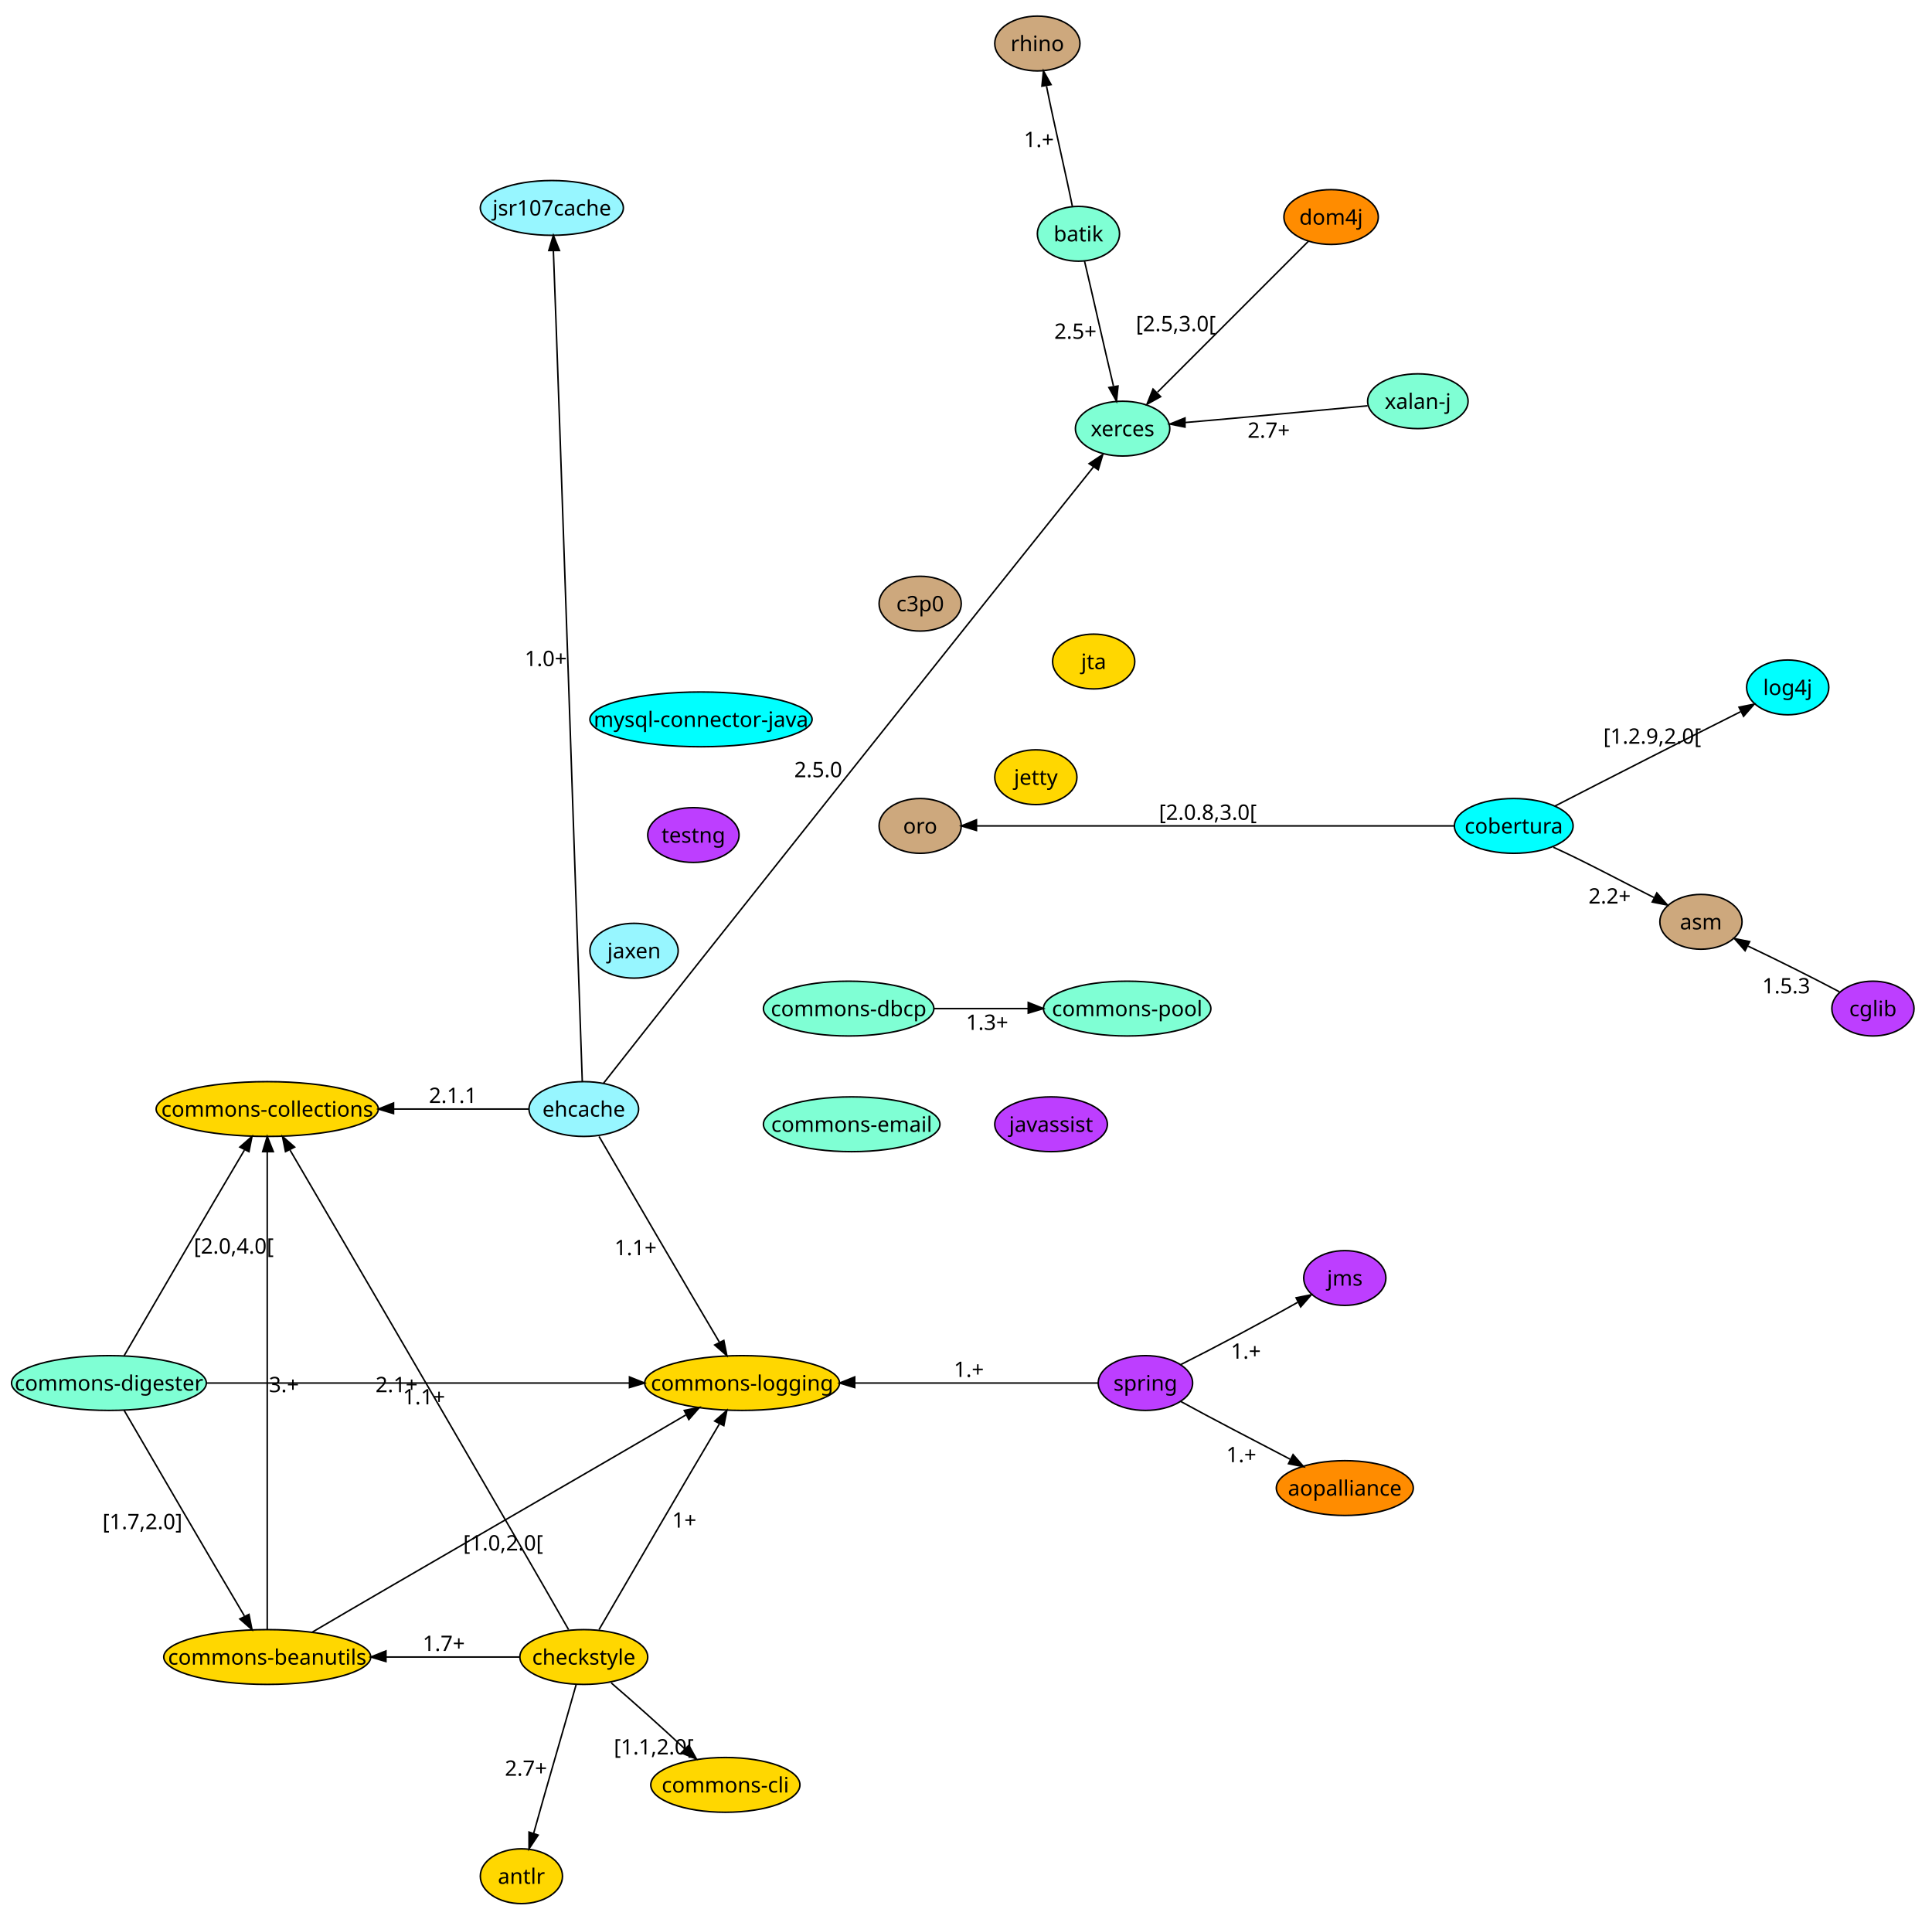
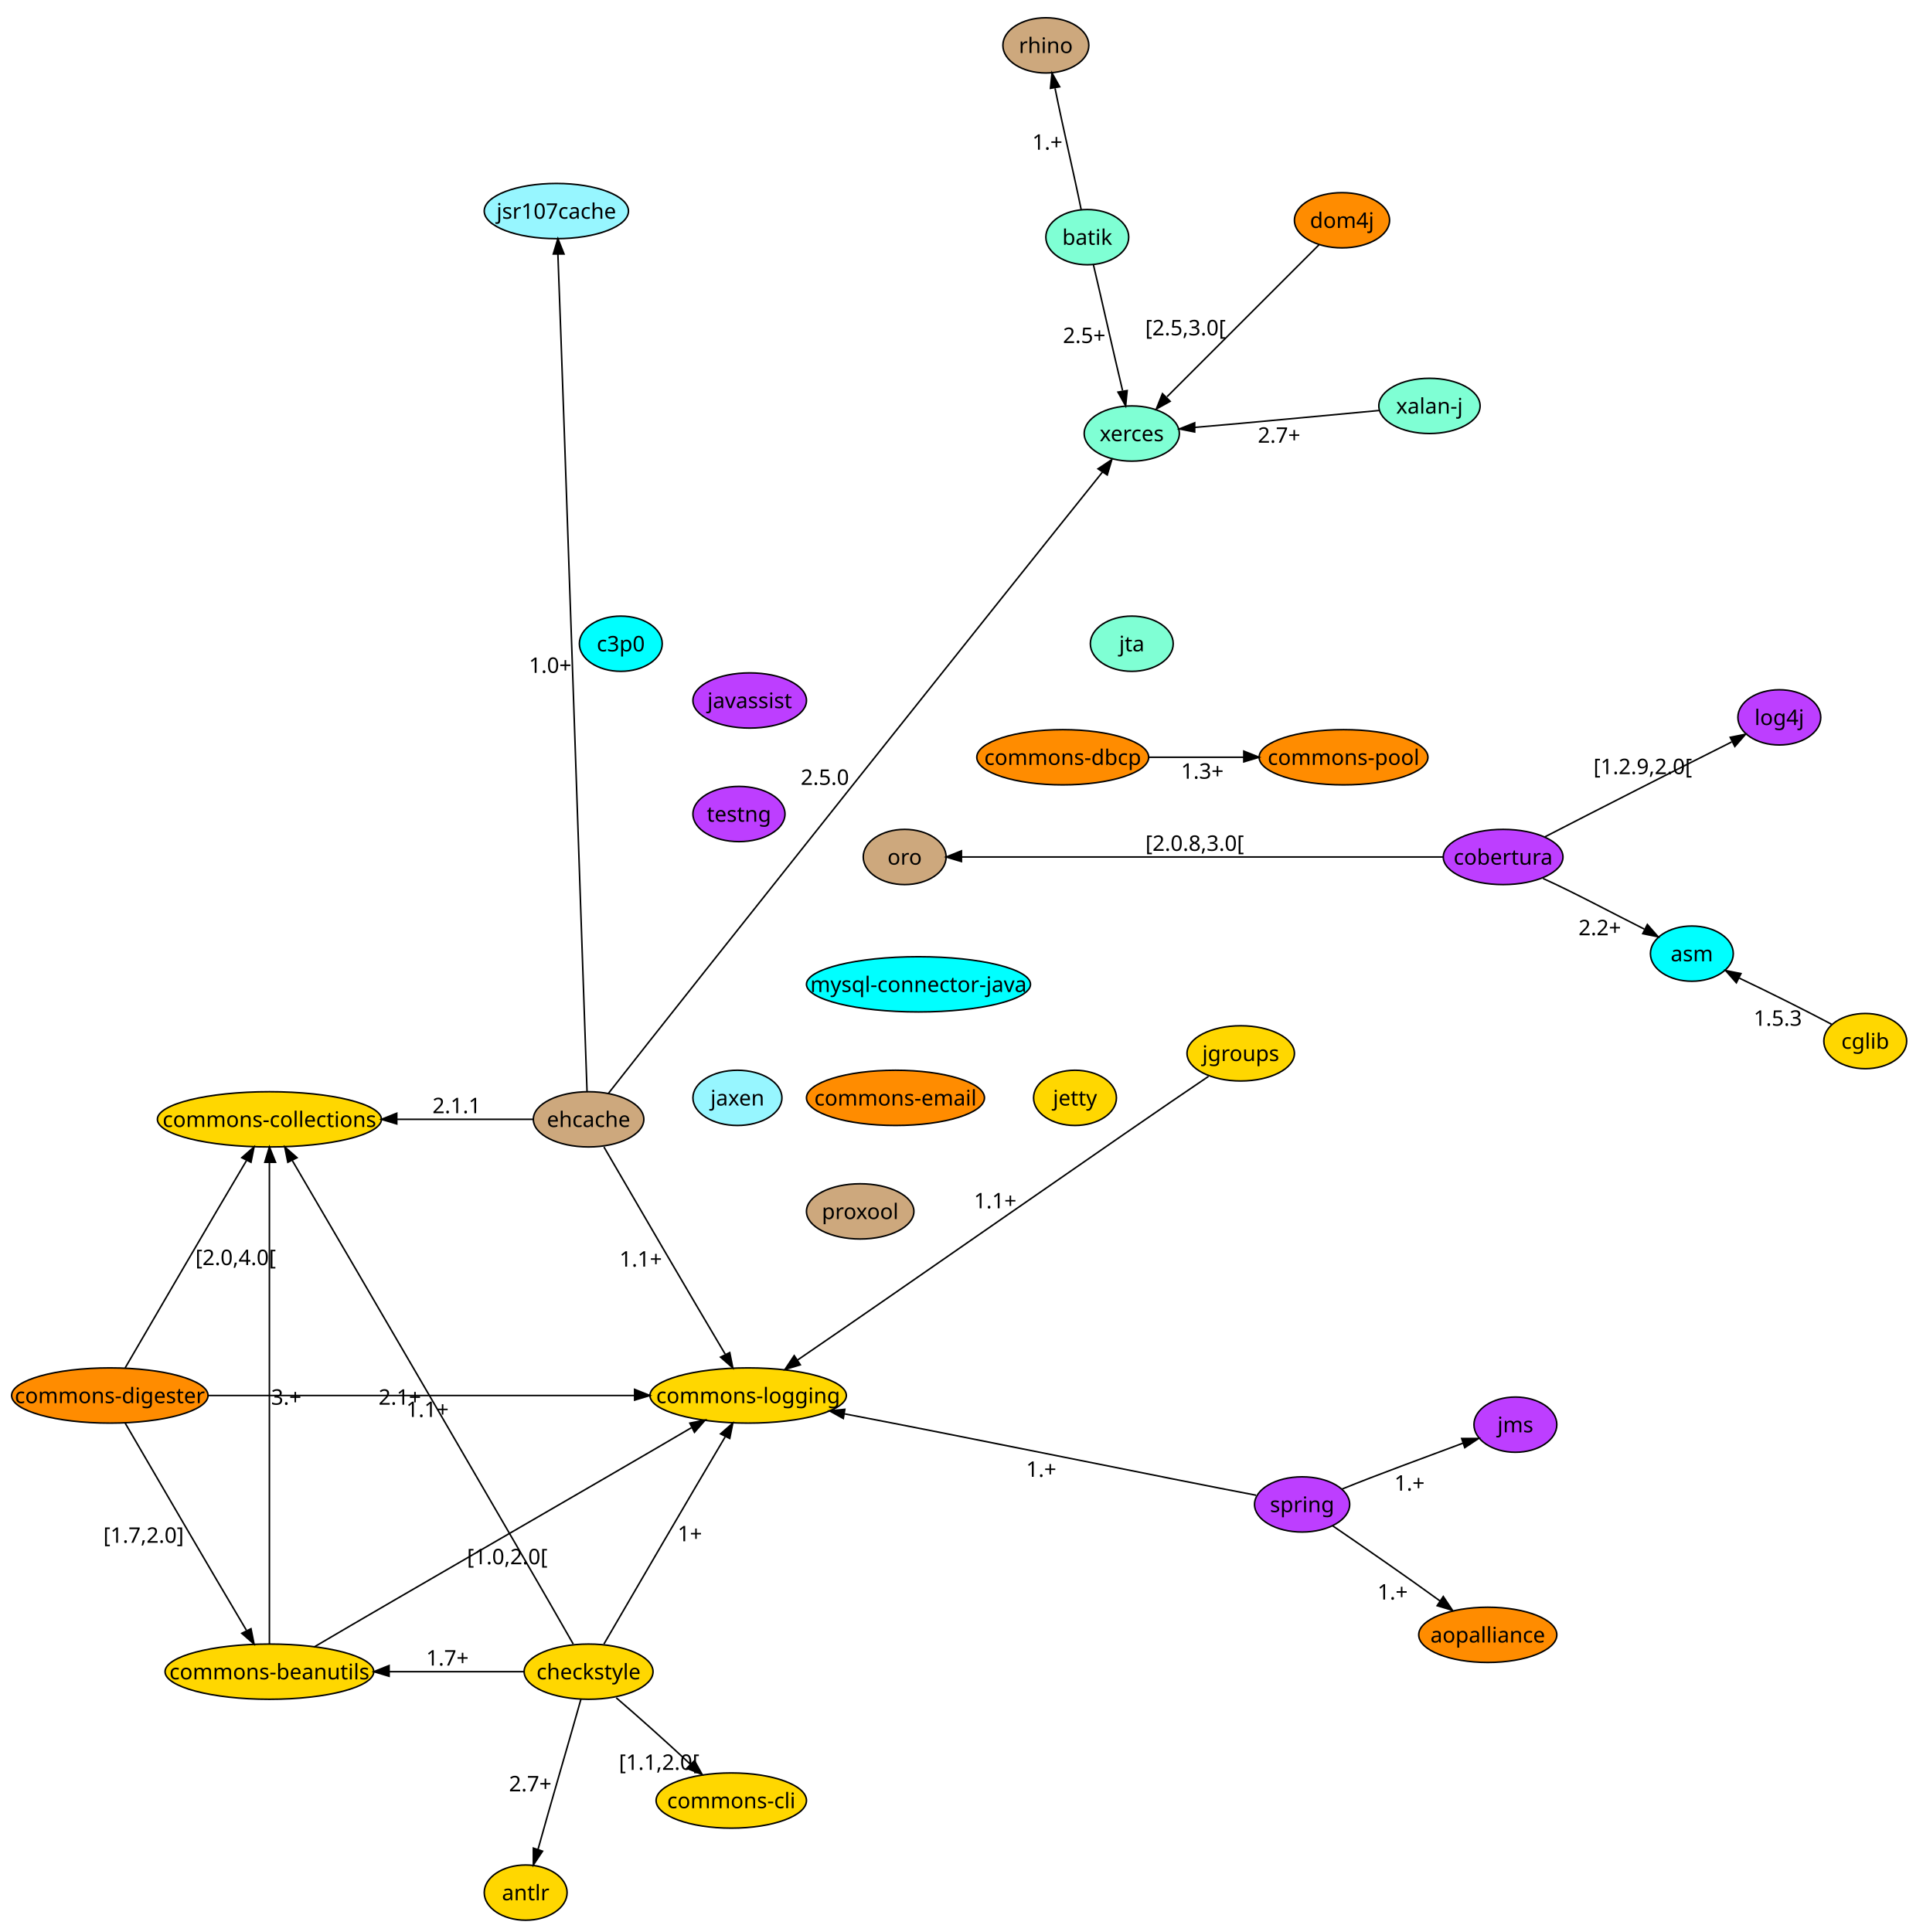
- <svg xmlns="http://www.w3.org/2000/svg" width="804pt" height="797pt" viewBox="-1 -1 803 796">
-   <g id="graph0" class="graph" transform="scale(0.632588)" style="font-family:Times-Roman;font-size:14.00;">
+ <svg xmlns="http://www.w3.org/2000/svg" width="800pt" height="804pt" viewBox="-1 -1 799 803">
+   <g id="graph0" class="graph" transform="scale(0.637681)" style="font-family:Times-Roman;font-size:14.00;">
    <g id="node3" class="node">
-       <ellipse cx="454" cy="547" rx="30" ry="18" style="fill:#bd3eff;stroke:black;" />
-       <text text-anchor="middle" x="454" y="552">testng</text>
+       <ellipse cx="480" cy="529" rx="30" ry="18" style="fill:#bd3eff;stroke:black;" />
+       <text text-anchor="middle" x="480" y="534">testng</text>
    </g>
    <g id="node6" class="node">
-       <ellipse cx="415" cy="623" rx="29" ry="18" style="fill:#97f6ff;stroke:black;" />
-       <text text-anchor="middle" x="415" y="628">jaxen</text>
+       <ellipse cx="479" cy="714" rx="29" ry="18" style="fill:#97f6ff;stroke:black;" />
+       <text text-anchor="middle" x="479" y="719">jaxen</text>
    </g>
    <g id="node9" class="node">
-       <ellipse cx="382" cy="1087" rx="42" ry="18" style="fill:gold;stroke:black;" />
-       <text text-anchor="middle" x="382" y="1092">checkstyle</text>
+       <ellipse cx="382" cy="1088" rx="42" ry="18" style="fill:gold;stroke:black;" />
+       <text text-anchor="middle" x="382" y="1093">checkstyle</text>
    </g>
    <g id="node11" class="node">
-       <ellipse cx="341" cy="1231" rx="27" ry="18" style="fill:gold;stroke:black;" />
-       <text text-anchor="middle" x="341" y="1236">antlr</text>
+       <ellipse cx="341" cy="1232" rx="27" ry="18" style="fill:gold;stroke:black;" />
+       <text text-anchor="middle" x="341" y="1237">antlr</text>
    </g>
    <g id="edge8" class="edge">
-       <path style="fill:none;stroke:black;" d="M377,1105C370,1130 357,1174 349,1203" />
-       <polygon style="fill:black;stroke:black;" points="352,1204 346,1213 346,1202 352,1204" />
-       <text text-anchor="middle" x="344" y="1165">2.7+</text>
+       <path style="fill:none;stroke:black;" d="M377,1106C370,1131 357,1175 349,1204" />
+       <polygon style="fill:black;stroke:black;" points="352,1205 346,1214 346,1203 352,1205" />
+       <text text-anchor="middle" x="344" y="1166">2.7+</text>
    </g>
    <g id="node13" class="node">
-       <ellipse cx="475" cy="1171" rx="49" ry="18" style="fill:gold;stroke:black;" />
-       <text text-anchor="middle" x="475" y="1176">commons-cli</text>
+       <ellipse cx="475" cy="1172" rx="49" ry="18" style="fill:gold;stroke:black;" />
+       <text text-anchor="middle" x="475" y="1177">commons-cli</text>
    </g>
    <g id="edge10" class="edge">
-       <path style="fill:none;stroke:black;" d="M400,1104C414,1116 433,1133 448,1147" />
-       <polygon style="fill:black;stroke:black;" points="451,1145 456,1154 446,1150 451,1145" />
-       <text text-anchor="middle" x="428" y="1151">[1.1,2.0[</text>
+       <path style="fill:none;stroke:black;" d="M400,1105C414,1117 433,1134 448,1148" />
+       <polygon style="fill:black;stroke:black;" points="451,1146 456,1155 446,1151 451,1146" />
+       <text text-anchor="middle" x="428" y="1152">[1.1,2.0[</text>
    </g>
    <g id="node15" class="node">
-       <ellipse cx="174" cy="727" rx="73" ry="18" style="fill:gold;stroke:black;" />
-       <text text-anchor="middle" x="174" y="732">commons-collections</text>
+       <ellipse cx="174" cy="728" rx="73" ry="18" style="fill:gold;stroke:black;" />
+       <text text-anchor="middle" x="174" y="733">commons-collections</text>
    </g>
    <g id="edge12" class="edge">
-       <path style="fill:none;stroke:black;" d="M372,1069C339,1011 230,824 189,754" />
-       <polygon style="fill:black;stroke:black;" points="186,755 184,745 192,752 186,755" />
-       <text text-anchor="middle" x="259" y="913">2.1+</text>
+       <path style="fill:none;stroke:black;" d="M372,1070C339,1012 230,825 189,755" />
+       <polygon style="fill:black;stroke:black;" points="186,756 184,746 192,753 186,756" />
+       <text text-anchor="middle" x="259" y="914">2.1+</text>
    </g>
    <g id="node17" class="node">
-       <ellipse cx="486" cy="907" rx="64" ry="18" style="fill:gold;stroke:black;" />
-       <text text-anchor="middle" x="486" y="912">commons-logging</text>
+       <ellipse cx="486" cy="908" rx="64" ry="18" style="fill:gold;stroke:black;" />
+       <text text-anchor="middle" x="486" y="913">commons-logging</text>
    </g>
    <g id="edge14" class="edge">
-       <path style="fill:none;stroke:black;" d="M392,1069C410,1038 449,971 471,934" />
-       <polygon style="fill:black;stroke:black;" points="468,932 476,925 474,935 468,932" />
-       <text text-anchor="middle" x="448" y="1002">1+</text>
+       <path style="fill:none;stroke:black;" d="M392,1070C410,1039 449,972 471,935" />
+       <polygon style="fill:black;stroke:black;" points="468,933 476,926 474,936 468,933" />
+       <text text-anchor="middle" x="448" y="1003">1+</text>
    </g>
    <g id="node19" class="node">
-       <ellipse cx="174" cy="1087" rx="68" ry="18" style="fill:gold;stroke:black;" />
-       <text text-anchor="middle" x="174" y="1092">commons-beanutils</text>
+       <ellipse cx="174" cy="1088" rx="68" ry="18" style="fill:gold;stroke:black;" />
+       <text text-anchor="middle" x="174" y="1093">commons-beanutils</text>
    </g>
    <g id="edge16" class="edge">
-       <path style="fill:none;stroke:black;" d="M340,1087C315,1087 282,1087 252,1087" />
-       <polygon style="fill:black;stroke:black;" points="252,1090 242,1087 252,1083 252,1090" />
-       <text text-anchor="middle" x="290" y="1083">1.7+</text>
-     </g>
-     <g id="edge68" class="edge">
-       <path style="fill:none;stroke:black;" d="M174,1069C174,1010 174,826 174,755" />
-       <polygon style="fill:black;stroke:black;" points="171,755 174,745 178,755 171,755" />
-       <text text-anchor="middle" x="185" y="913">3.+</text>
-     </g>
-     <g id="edge66" class="edge">
-       <path style="fill:none;stroke:black;" d="M203,1071C259,1038 386,965 449,928" />
-       <polygon style="fill:black;stroke:black;" points="448,925 458,923 451,931 448,925" />
-       <text text-anchor="middle" x="329" y="1017">[1.0,2.0[</text>
+       <path style="fill:none;stroke:black;" d="M340,1088C315,1088 282,1088 252,1088" />
+       <polygon style="fill:black;stroke:black;" points="252,1091 242,1088 252,1084 252,1091" />
+       <text text-anchor="middle" x="290" y="1084">1.7+</text>
+     </g>
+     <g id="edge74" class="edge">
+       <path style="fill:none;stroke:black;" d="M174,1070C174,1011 174,827 174,756" />
+       <polygon style="fill:black;stroke:black;" points="171,756 174,746 178,756 171,756" />
+       <text text-anchor="middle" x="185" y="914">3.+</text>
+     </g>
+     <g id="edge72" class="edge">
+       <path style="fill:none;stroke:black;" d="M203,1072C259,1039 386,966 449,929" />
+       <polygon style="fill:black;stroke:black;" points="448,926 458,924 451,932 448,926" />
+       <text text-anchor="middle" x="329" y="1018">[1.0,2.0[</text>
    </g>
    <g id="node22" class="node">
-       <ellipse cx="603" cy="541" rx="27" ry="18" style="fill:#cda87d;stroke:black;" />
-       <text text-anchor="middle" x="603" y="546">oro</text>
+       <ellipse cx="588" cy="557" rx="27" ry="18" style="fill:#cda87d;stroke:black;" />
+       <text text-anchor="middle" x="588" y="562">oro</text>
    </g>
    <g id="node25" class="node">
-       <ellipse cx="930" cy="262" rx="33" ry="18" style="fill:aquamarine;stroke:black;" />
-       <text text-anchor="middle" x="930" y="267">xalan-j</text>
+       <ellipse cx="930" cy="263" rx="33" ry="18" style="fill:aquamarine;stroke:black;" />
+       <text text-anchor="middle" x="930" y="268">xalan-j</text>
    </g>
    <g id="node27" class="node">
-       <ellipse cx="736" cy="280" rx="31" ry="18" style="fill:aquamarine;stroke:black;" />
-       <text text-anchor="middle" x="736" y="285">xerces</text>
+       <ellipse cx="736" cy="281" rx="31" ry="18" style="fill:aquamarine;stroke:black;" />
+       <text text-anchor="middle" x="736" y="286">xerces</text>
    </g>
    <g id="edge22" class="edge">
-       <path style="fill:none;stroke:black;" d="M897,265C864,268 813,273 777,276" />
-       <polygon style="fill:black;stroke:black;" points="777,279 767,277 777,273 777,279" />
-       <text text-anchor="middle" x="832" y="286">2.7+</text>
+       <path style="fill:none;stroke:black;" d="M897,266C864,269 813,274 777,277" />
+       <polygon style="fill:black;stroke:black;" points="777,280 767,278 777,274 777,280" />
+       <text text-anchor="middle" x="832" y="287">2.7+</text>
    </g>
    <g id="node32" class="node">
-       <ellipse cx="873" cy="141" rx="31" ry="18" style="fill:darkorange;stroke:black;" />
-       <text text-anchor="middle" x="873" y="146">dom4j</text>
+       <ellipse cx="873" cy="142" rx="31" ry="18" style="fill:darkorange;stroke:black;" />
+       <text text-anchor="middle" x="873" y="147">dom4j</text>
    </g>
    <g id="edge28" class="edge">
-       <path style="fill:none;stroke:black;" d="M858,157C834,181 787,228 759,256" />
-       <polygon style="fill:black;stroke:black;" points="761,259 752,264 756,254 761,259" />
-       <text text-anchor="middle" x="771" y="216">[2.5,3.0[</text>
+       <path style="fill:none;stroke:black;" d="M858,158C834,182 787,229 759,257" />
+       <polygon style="fill:black;stroke:black;" points="761,260 752,265 756,255 761,260" />
+       <text text-anchor="middle" x="771" y="217">[2.5,3.0[</text>
    </g>
    <g id="node36" class="node">
-       <ellipse cx="689" cy="737" rx="37" ry="18" style="fill:#bd3eff;stroke:black;" />
-       <text text-anchor="middle" x="689" y="742">javassist</text>
+       <ellipse cx="487" cy="455" rx="37" ry="18" style="fill:#bd3eff;stroke:black;" />
+       <text text-anchor="middle" x="487" y="460">javassist</text>
    </g>
    <g id="node39" class="node">
-       <ellipse cx="361" cy="135" rx="47" ry="18" style="fill:#97f6ff;stroke:black;" />
-       <text text-anchor="middle" x="361" y="140">jsr107cache</text>
+       <ellipse cx="361" cy="136" rx="47" ry="18" style="fill:#97f6ff;stroke:black;" />
+       <text text-anchor="middle" x="361" y="141">jsr107cache</text>
    </g>
    <g id="node42" class="node">
-       <ellipse cx="679" cy="509" rx="27" ry="18" style="fill:gold;stroke:black;" />
-       <text text-anchor="middle" x="679" y="514">jetty</text>
+       <ellipse cx="699" cy="714" rx="27" ry="18" style="fill:gold;stroke:black;" />
+       <text text-anchor="middle" x="699" y="719">jetty</text>
    </g>
    <g id="node45" class="node">
-       <ellipse cx="680" cy="27" rx="28" ry="18" style="fill:#cda87d;stroke:black;" />
-       <text text-anchor="middle" x="680" y="32">rhino</text>
+       <ellipse cx="680" cy="28" rx="28" ry="18" style="fill:#cda87d;stroke:black;" />
+       <text text-anchor="middle" x="680" y="33">rhino</text>
    </g>
    <g id="node48" class="node">
-       <ellipse cx="707" cy="152" rx="27" ry="18" style="fill:aquamarine;stroke:black;" />
-       <text text-anchor="middle" x="707" y="157">batik</text>
+       <ellipse cx="707" cy="153" rx="27" ry="18" style="fill:aquamarine;stroke:black;" />
+       <text text-anchor="middle" x="707" y="158">batik</text>
    </g>
    <g id="edge42" class="edge">
-       <path style="fill:none;stroke:black;" d="M711,170C716,191 724,227 730,252" />
-       <polygon style="fill:black;stroke:black;" points="733,252 732,262 727,253 733,252" />
-       <text text-anchor="middle" x="705" y="221">2.5+</text>
+       <path style="fill:none;stroke:black;" d="M711,171C716,192 724,228 730,253" />
+       <polygon style="fill:black;stroke:black;" points="733,253 732,263 727,254 733,253" />
+       <text text-anchor="middle" x="705" y="222">2.5+</text>
    </g>
    <g id="edge40" class="edge">
-       <path style="fill:none;stroke:black;" d="M703,134C699,114 691,80 686,55" />
-       <polygon style="fill:black;stroke:black;" points="683,55 684,45 689,54 683,55" />
-       <text text-anchor="middle" x="681" y="95">1.+</text>
+       <path style="fill:none;stroke:black;" d="M703,135C699,115 691,81 686,56" />
+       <polygon style="fill:black;stroke:black;" points="683,56 684,46 689,55 683,56" />
+       <text text-anchor="middle" x="681" y="96">1.+</text>
    </g>
    <g id="node53" class="node">
-       <ellipse cx="459" cy="471" rx="73" ry="18" style="fill:cyan;stroke:black;" />
-       <text text-anchor="middle" x="459" y="476">mysql-connector-java</text>
+       <ellipse cx="597" cy="640" rx="73" ry="18" style="fill:cyan;stroke:black;" />
+       <text text-anchor="middle" x="597" y="645">mysql-connector-java</text>
    </g>
    <g id="node56" class="node">
-       <ellipse cx="882" cy="976" rx="45" ry="18" style="fill:darkorange;stroke:black;" />
-       <text text-anchor="middle" x="882" y="981">aopalliance</text>
+       <ellipse cx="968" cy="1064" rx="45" ry="18" style="fill:darkorange;stroke:black;" />
+       <text text-anchor="middle" x="968" y="1069">aopalliance</text>
    </g>
    <g id="node59" class="node">
-       <ellipse cx="751" cy="907" rx="31" ry="18" style="fill:#bd3eff;stroke:black;" />
-       <text text-anchor="middle" x="751" y="912">spring</text>
+       <ellipse cx="847" cy="979" rx="31" ry="18" style="fill:#bd3eff;stroke:black;" />
+       <text text-anchor="middle" x="847" y="984">spring</text>
    </g>
    <g id="edge52" class="edge">
-       <path style="fill:none;stroke:black;" d="M720,907C681,907 613,907 560,907" />
-       <polygon style="fill:black;stroke:black;" points="560,910 550,907 560,903 560,910" />
-       <text text-anchor="middle" x="635" y="903">1.+</text>
+       <path style="fill:none;stroke:black;" d="M817,973C759,962 628,935 549,920" />
+       <polygon style="fill:black;stroke:black;" points="548,923 539,918 549,917 548,923" />
+       <text text-anchor="middle" x="677" y="961">1.+</text>
    </g>
    <g id="edge50" class="edge">
-       <path style="fill:none;stroke:black;" d="M774,919C794,930 823,945 846,957" />
-       <polygon style="fill:black;stroke:black;" points="848,954 855,962 845,960 848,954" />
-       <text text-anchor="middle" x="814" y="959">1.+</text>
+       <path style="fill:none;stroke:black;" d="M867,993C886,1006 915,1026 937,1042" />
+       <polygon style="fill:black;stroke:black;" points="939,1039 945,1048 935,1045 939,1039" />
+       <text text-anchor="middle" x="906" y="1041">1.+</text>
    </g>
    <g id="node63" class="node">
-       <ellipse cx="882" cy="838" rx="27" ry="18" style="fill:#bd3eff;stroke:black;" />
-       <text text-anchor="middle" x="882" y="843">jms</text>
+       <ellipse cx="986" cy="927" rx="27" ry="18" style="fill:#bd3eff;stroke:black;" />
+       <text text-anchor="middle" x="986" y="932">jms</text>
    </g>
    <g id="edge54" class="edge">
-       <path style="fill:none;stroke:black;" d="M774,895C796,884 828,867 851,854" />
-       <polygon style="fill:black;stroke:black;" points="850,851 860,849 853,857 850,851" />
-       <text text-anchor="middle" x="817" y="891">1.+</text>
+       <path style="fill:none;stroke:black;" d="M873,969C895,960 928,948 952,939" />
+       <polygon style="fill:black;stroke:black;" points="951,936 962,936 953,942 951,936" />
+       <text text-anchor="middle" x="917" y="970">1.+</text>
    </g>
    <g id="node68" class="node">
-       <ellipse cx="717" cy="433" rx="27" ry="18" style="fill:gold;stroke:black;" />
-       <text text-anchor="middle" x="717" y="438">jta</text>
-     </g>
-     <g id="node71" class="node">
-       <ellipse cx="1116" cy="604" rx="27" ry="18" style="fill:#cda87d;stroke:black;" />
-       <text text-anchor="middle" x="1116" y="609">asm</text>
-     </g>
-     <g id="node80" class="node">
-       <ellipse cx="556" cy="661" rx="56" ry="18" style="fill:aquamarine;stroke:black;" />
-       <text text-anchor="middle" x="556" y="666">commons-dbcp</text>
-     </g>
-     <g id="node82" class="node">
-       <ellipse cx="739" cy="661" rx="55" ry="18" style="fill:aquamarine;stroke:black;" />
-       <text text-anchor="middle" x="739" y="666">commons-pool</text>
-     </g>
-     <g id="edge72" class="edge">
-       <path style="fill:none;stroke:black;" d="M612,661C632,661 654,661 674,661" />
-       <polygon style="fill:black;stroke:black;" points="674,657 684,661 674,664 674,657" />
-       <text text-anchor="middle" x="647" y="675">1.3+</text>
-     </g>
-     <g id="node88" class="node">
-       <ellipse cx="558" cy="737" rx="58" ry="18" style="fill:aquamarine;stroke:black;" />
-       <text text-anchor="middle" x="558" y="742">commons-email</text>
-     </g>
-     <g id="node90" class="node">
-       <ellipse cx="70" cy="907" rx="64" ry="18" style="fill:aquamarine;stroke:black;" />
-       <text text-anchor="middle" x="70" y="912">commons-digester</text>
-     </g>
-     <g id="edge84" class="edge">
-       <path style="fill:none;stroke:black;" d="M80,889C98,858 137,791 159,754" />
-       <polygon style="fill:black;stroke:black;" points="156,752 164,745 162,755 156,752" />
-       <text text-anchor="middle" x="152" y="822">[2.0,4.0[</text>
-     </g>
-     <g id="edge80" class="edge">
-       <path style="fill:none;stroke:black;" d="M134,907C209,907 333,907 412,907" />
-       <polygon style="fill:black;stroke:black;" points="412,903 422,907 412,910 412,903" />
-       <text text-anchor="middle" x="277" y="921">1.1+</text>
-     </g>
-     <g id="edge82" class="edge">
-       <path style="fill:none;stroke:black;" d="M80,925C98,956 137,1023 159,1060" />
-       <polygon style="fill:black;stroke:black;" points="162,1059 164,1069 156,1062 162,1059" />
-       <text text-anchor="middle" x="92" y="1003">[1.7,2.0]</text>
-     </g>
-     <g id="node108" class="node">
-       <ellipse cx="993" cy="541" rx="39" ry="18" style="fill:cyan;stroke:black;" />
-       <text text-anchor="middle" x="993" y="546">cobertura</text>
-     </g>
-     <g id="edge102" class="edge">
-       <path style="fill:none;stroke:black;" d="M954,541C879,541 714,541 640,541" />
-       <polygon style="fill:black;stroke:black;" points="640,544 630,541 640,537 640,544" />
-       <text text-anchor="middle" x="792" y="537">[2.0.8,3.0[</text>
-     </g>
-     <g id="edge104" class="edge">
-       <path style="fill:none;stroke:black;" d="M1019,555C1039,564 1065,578 1085,588" />
-       <polygon style="fill:black;stroke:black;" points="1087,585 1094,593 1084,591 1087,585" />
-       <text text-anchor="middle" x="1056" y="592">2.2+</text>
-     </g>
-     <g id="node110" class="node">
-       <ellipse cx="1173" cy="450" rx="27" ry="18" style="fill:cyan;stroke:black;" />
-       <text text-anchor="middle" x="1173" y="455">log4j</text>
-     </g>
-     <g id="edge100" class="edge">
-       <path style="fill:none;stroke:black;" d="M1020,528C1053,511 1108,483 1142,466" />
-       <polygon style="fill:black;stroke:black;" points="1141,463 1151,461 1144,469 1141,463" />
-       <text text-anchor="middle" x="1084" y="487">[1.2.9,2.0[</text>
+       <ellipse cx="807" cy="685" rx="35" ry="18" style="fill:gold;stroke:black;" />
+       <text text-anchor="middle" x="807" y="690">jgroups</text>
+     </g>
+     <g id="edge60" class="edge">
+       <path style="fill:none;stroke:black;" d="M786,700C731,737 584,840 518,885" />
+       <polygon style="fill:black;stroke:black;" points="520,888 510,891 516,882 520,888" />
+       <text text-anchor="middle" x="647" y="786">1.1+</text>
+     </g>
+     <g id="node72" class="node">
+       <ellipse cx="559" cy="788" rx="35" ry="18" style="fill:#cda87d;stroke:black;" />
+       <text text-anchor="middle" x="559" y="793">proxool</text>
+     </g>
+     <g id="node75" class="node">
+       <ellipse cx="736" cy="418" rx="27" ry="18" style="fill:aquamarine;stroke:black;" />
+       <text text-anchor="middle" x="736" y="423">jta</text>
+     </g>
+     <g id="node78" class="node">
+       <ellipse cx="1101" cy="620" rx="27" ry="18" style="fill:cyan;stroke:black;" />
+       <text text-anchor="middle" x="1101" y="625">asm</text>
+     </g>
+     <g id="node87" class="node">
+       <ellipse cx="691" cy="492" rx="56" ry="18" style="fill:darkorange;stroke:black;" />
+       <text text-anchor="middle" x="691" y="497">commons-dbcp</text>
+     </g>
+     <g id="node89" class="node">
+       <ellipse cx="874" cy="492" rx="55" ry="18" style="fill:darkorange;stroke:black;" />
+       <text text-anchor="middle" x="874" y="497">commons-pool</text>
+     </g>
+     <g id="edge78" class="edge">
+       <path style="fill:none;stroke:black;" d="M747,492C767,492 789,492 809,492" />
+       <polygon style="fill:black;stroke:black;" points="809,488 819,492 809,495 809,488" />
+       <text text-anchor="middle" x="782" y="506">1.3+</text>
+     </g>
+     <g id="node95" class="node">
+       <ellipse cx="582" cy="714" rx="58" ry="18" style="fill:darkorange;stroke:black;" />
+       <text text-anchor="middle" x="582" y="719">commons-email</text>
+     </g>
+     <g id="node97" class="node">
+       <ellipse cx="70" cy="908" rx="64" ry="18" style="fill:darkorange;stroke:black;" />
+       <text text-anchor="middle" x="70" y="913">commons-digester</text>
+     </g>
+     <g id="edge90" class="edge">
+       <path style="fill:none;stroke:black;" d="M80,890C98,859 137,792 159,755" />
+       <polygon style="fill:black;stroke:black;" points="156,753 164,746 162,756 156,753" />
+       <text text-anchor="middle" x="152" y="823">[2.0,4.0[</text>
+     </g>
+     <g id="edge86" class="edge">
+       <path style="fill:none;stroke:black;" d="M134,908C209,908 333,908 412,908" />
+       <polygon style="fill:black;stroke:black;" points="412,904 422,908 412,911 412,904" />
+       <text text-anchor="middle" x="277" y="922">1.1+</text>
+     </g>
+     <g id="edge88" class="edge">
+       <path style="fill:none;stroke:black;" d="M80,926C98,957 137,1024 159,1061" />
+       <polygon style="fill:black;stroke:black;" points="162,1060 164,1070 156,1063 162,1060" />
+       <text text-anchor="middle" x="92" y="1004">[1.7,2.0]</text>
+     </g>
+     <g id="node115" class="node">
+       <ellipse cx="978" cy="557" rx="39" ry="18" style="fill:#bd3eff;stroke:black;" />
+       <text text-anchor="middle" x="978" y="562">cobertura</text>
+     </g>
+     <g id="edge108" class="edge">
+       <path style="fill:none;stroke:black;" d="M939,557C864,557 699,557 625,557" />
+       <polygon style="fill:black;stroke:black;" points="625,560 615,557 625,553 625,560" />
+       <text text-anchor="middle" x="777" y="553">[2.0.8,3.0[</text>
+     </g>
+     <g id="edge110" class="edge">
+       <path style="fill:none;stroke:black;" d="M1004,571C1024,580 1050,594 1070,604" />
+       <polygon style="fill:black;stroke:black;" points="1072,601 1079,609 1069,607 1072,601" />
+       <text text-anchor="middle" x="1041" y="608">2.2+</text>
    </g>
    <g id="node117" class="node">
-       <ellipse cx="1229" cy="661" rx="27" ry="18" style="fill:#bd3eff;stroke:black;" />
-       <text text-anchor="middle" x="1229" y="666">cglib</text>
-     </g>
-     <g id="edge110" class="edge">
-       <path style="fill:none;stroke:black;" d="M1207,650C1190,641 1166,629 1147,620" />
-       <polygon style="fill:black;stroke:black;" points="1145,623 1138,615 1148,617 1145,623" />
-       <text text-anchor="middle" x="1172" y="651">1.5.3</text>
-     </g>
-     <g id="node121" class="node">
-       <ellipse cx="382" cy="727" rx="36" ry="18" style="fill:#97f6ff;stroke:black;" />
-       <text text-anchor="middle" x="382" y="732">ehcache</text>
+       <ellipse cx="1158" cy="466" rx="27" ry="18" style="fill:#bd3eff;stroke:black;" />
+       <text text-anchor="middle" x="1158" y="471">log4j</text>
+     </g>
+     <g id="edge106" class="edge">
+       <path style="fill:none;stroke:black;" d="M1005,544C1038,527 1093,499 1127,482" />
+       <polygon style="fill:black;stroke:black;" points="1126,479 1136,477 1129,485 1126,479" />
+       <text text-anchor="middle" x="1069" y="503">[1.2.9,2.0[</text>
+     </g>
+     <g id="node124" class="node">
+       <ellipse cx="1214" cy="677" rx="27" ry="18" style="fill:gold;stroke:black;" />
+       <text text-anchor="middle" x="1214" y="682">cglib</text>
    </g>
    <g id="edge116" class="edge">
-       <path style="fill:none;stroke:black;" d="M346,727C322,727 288,727 257,727" />
-       <polygon style="fill:black;stroke:black;" points="257,730 247,727 257,723 257,730" />
-       <text text-anchor="middle" x="296" y="723">2.1.1</text>
-     </g>
-     <g id="edge114" class="edge">
-       <path style="fill:none;stroke:black;" d="M392,745C410,776 449,843 471,880" />
-       <polygon style="fill:black;stroke:black;" points="474,879 476,889 468,882 474,879" />
-       <text text-anchor="middle" x="416" y="823">1.1+</text>
-     </g>
-     <g id="edge118" class="edge">
-       <path style="fill:none;stroke:black;" d="M395,710C449,641 652,386 717,305" />
-       <polygon style="fill:black;stroke:black;" points="714,303 723,297 720,307 714,303" />
-       <text text-anchor="middle" x="536" y="509">2.5.0</text>
-     </g>
-     <g id="edge121" class="edge">
-       <path style="fill:none;stroke:black;" d="M381,709C378,625 366,267 362,163" />
-       <polygon style="fill:black;stroke:black;" points="359,163 362,153 366,163 359,163" />
-       <text text-anchor="middle" x="357" y="436">1.0+</text>
-     </g>
-     <g id="node131" class="node">
-       <ellipse cx="603" cy="395" rx="27" ry="18" style="fill:#cda87d;stroke:black;" />
-       <text text-anchor="middle" x="603" y="400">c3p0</text>
+       <path style="fill:none;stroke:black;" d="M1192,666C1175,657 1151,645 1132,636" />
+       <polygon style="fill:black;stroke:black;" points="1130,639 1123,631 1133,633 1130,639" />
+       <text text-anchor="middle" x="1157" y="667">1.5.3</text>
+     </g>
+     <g id="node128" class="node">
+       <ellipse cx="382" cy="728" rx="36" ry="18" style="fill:#cda87d;stroke:black;" />
+       <text text-anchor="middle" x="382" y="733">ehcache</text>
+     </g>
+     <g id="edge122" class="edge">
+       <path style="fill:none;stroke:black;" d="M346,728C322,728 288,728 257,728" />
+       <polygon style="fill:black;stroke:black;" points="257,731 247,728 257,724 257,731" />
+       <text text-anchor="middle" x="296" y="724">2.1.1</text>
+     </g>
+     <g id="edge120" class="edge">
+       <path style="fill:none;stroke:black;" d="M392,746C410,777 449,844 471,881" />
+       <polygon style="fill:black;stroke:black;" points="474,880 476,890 468,883 474,880" />
+       <text text-anchor="middle" x="416" y="824">1.1+</text>
+     </g>
+     <g id="edge124" class="edge">
+       <path style="fill:none;stroke:black;" d="M395,711C449,642 652,387 717,306" />
+       <polygon style="fill:black;stroke:black;" points="714,304 723,298 720,308 714,304" />
+       <text text-anchor="middle" x="536" y="510">2.5.0</text>
+     </g>
+     <g id="edge127" class="edge">
+       <path style="fill:none;stroke:black;" d="M381,710C378,626 366,268 362,164" />
+       <polygon style="fill:black;stroke:black;" points="359,164 362,154 366,164 359,164" />
+       <text text-anchor="middle" x="357" y="437">1.0+</text>
+     </g>
+     <g id="node138" class="node">
+       <ellipse cx="403" cy="418" rx="27" ry="18" style="fill:cyan;stroke:black;" />
+       <text text-anchor="middle" x="403" y="423">c3p0</text>
    </g>
  </g>
</svg>
